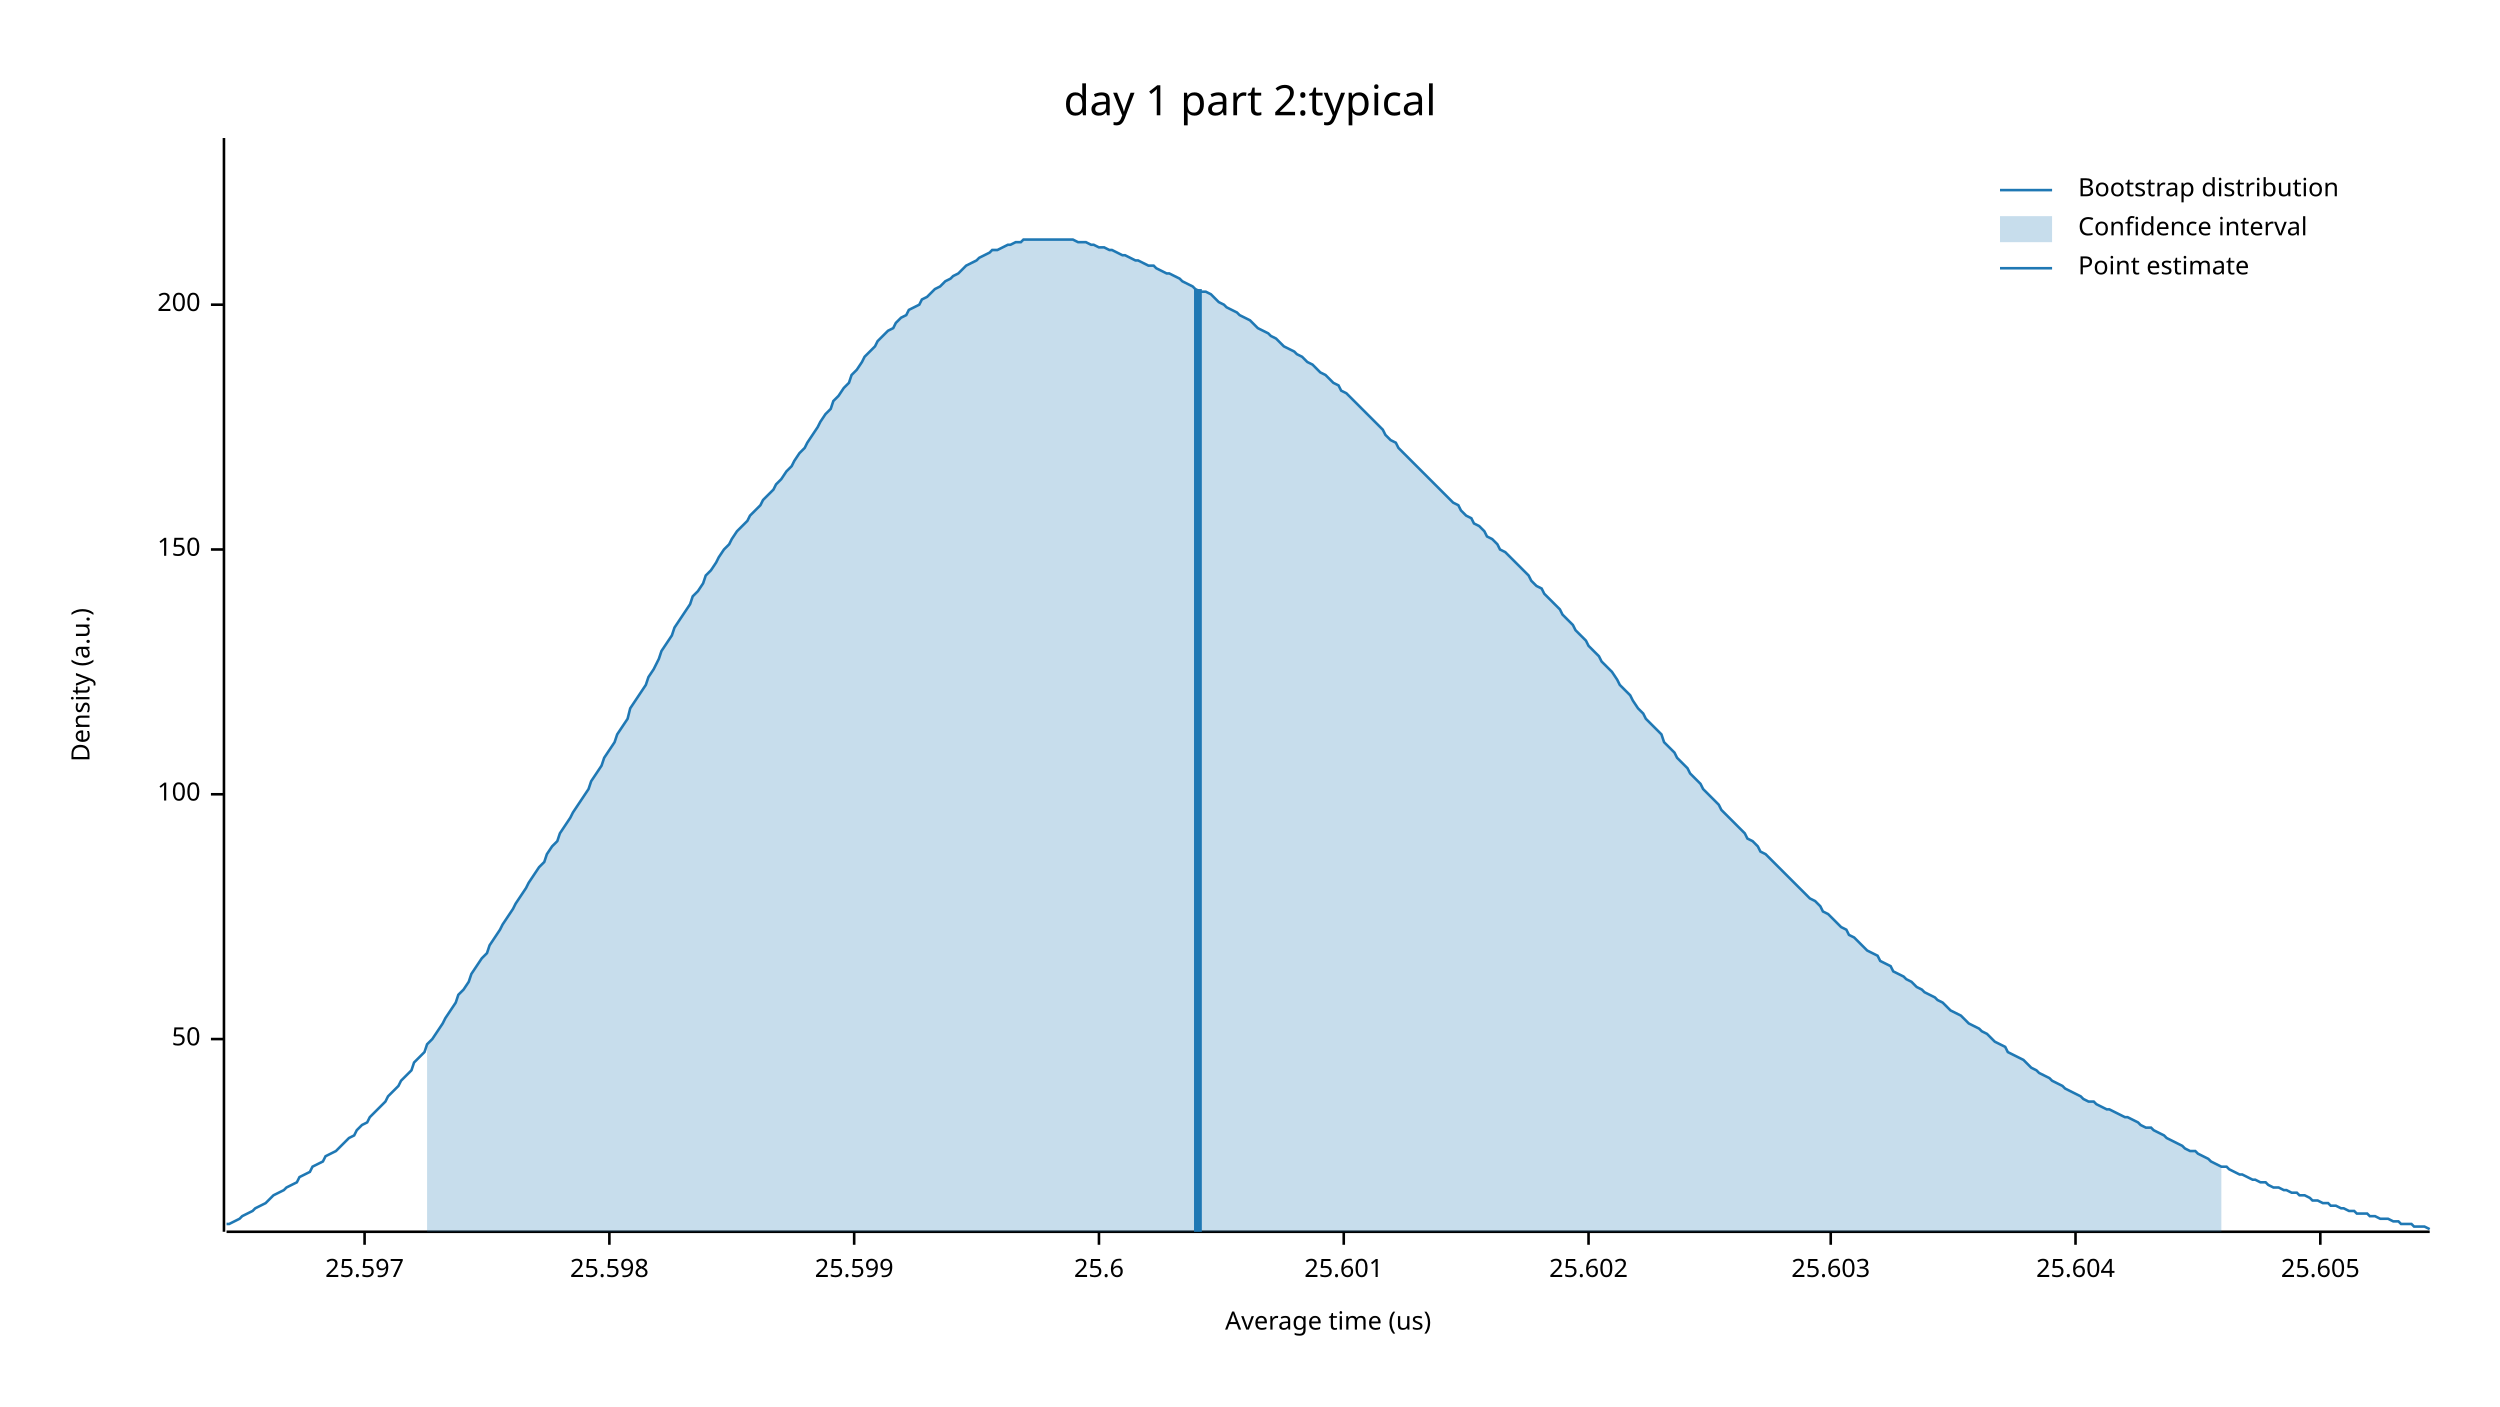
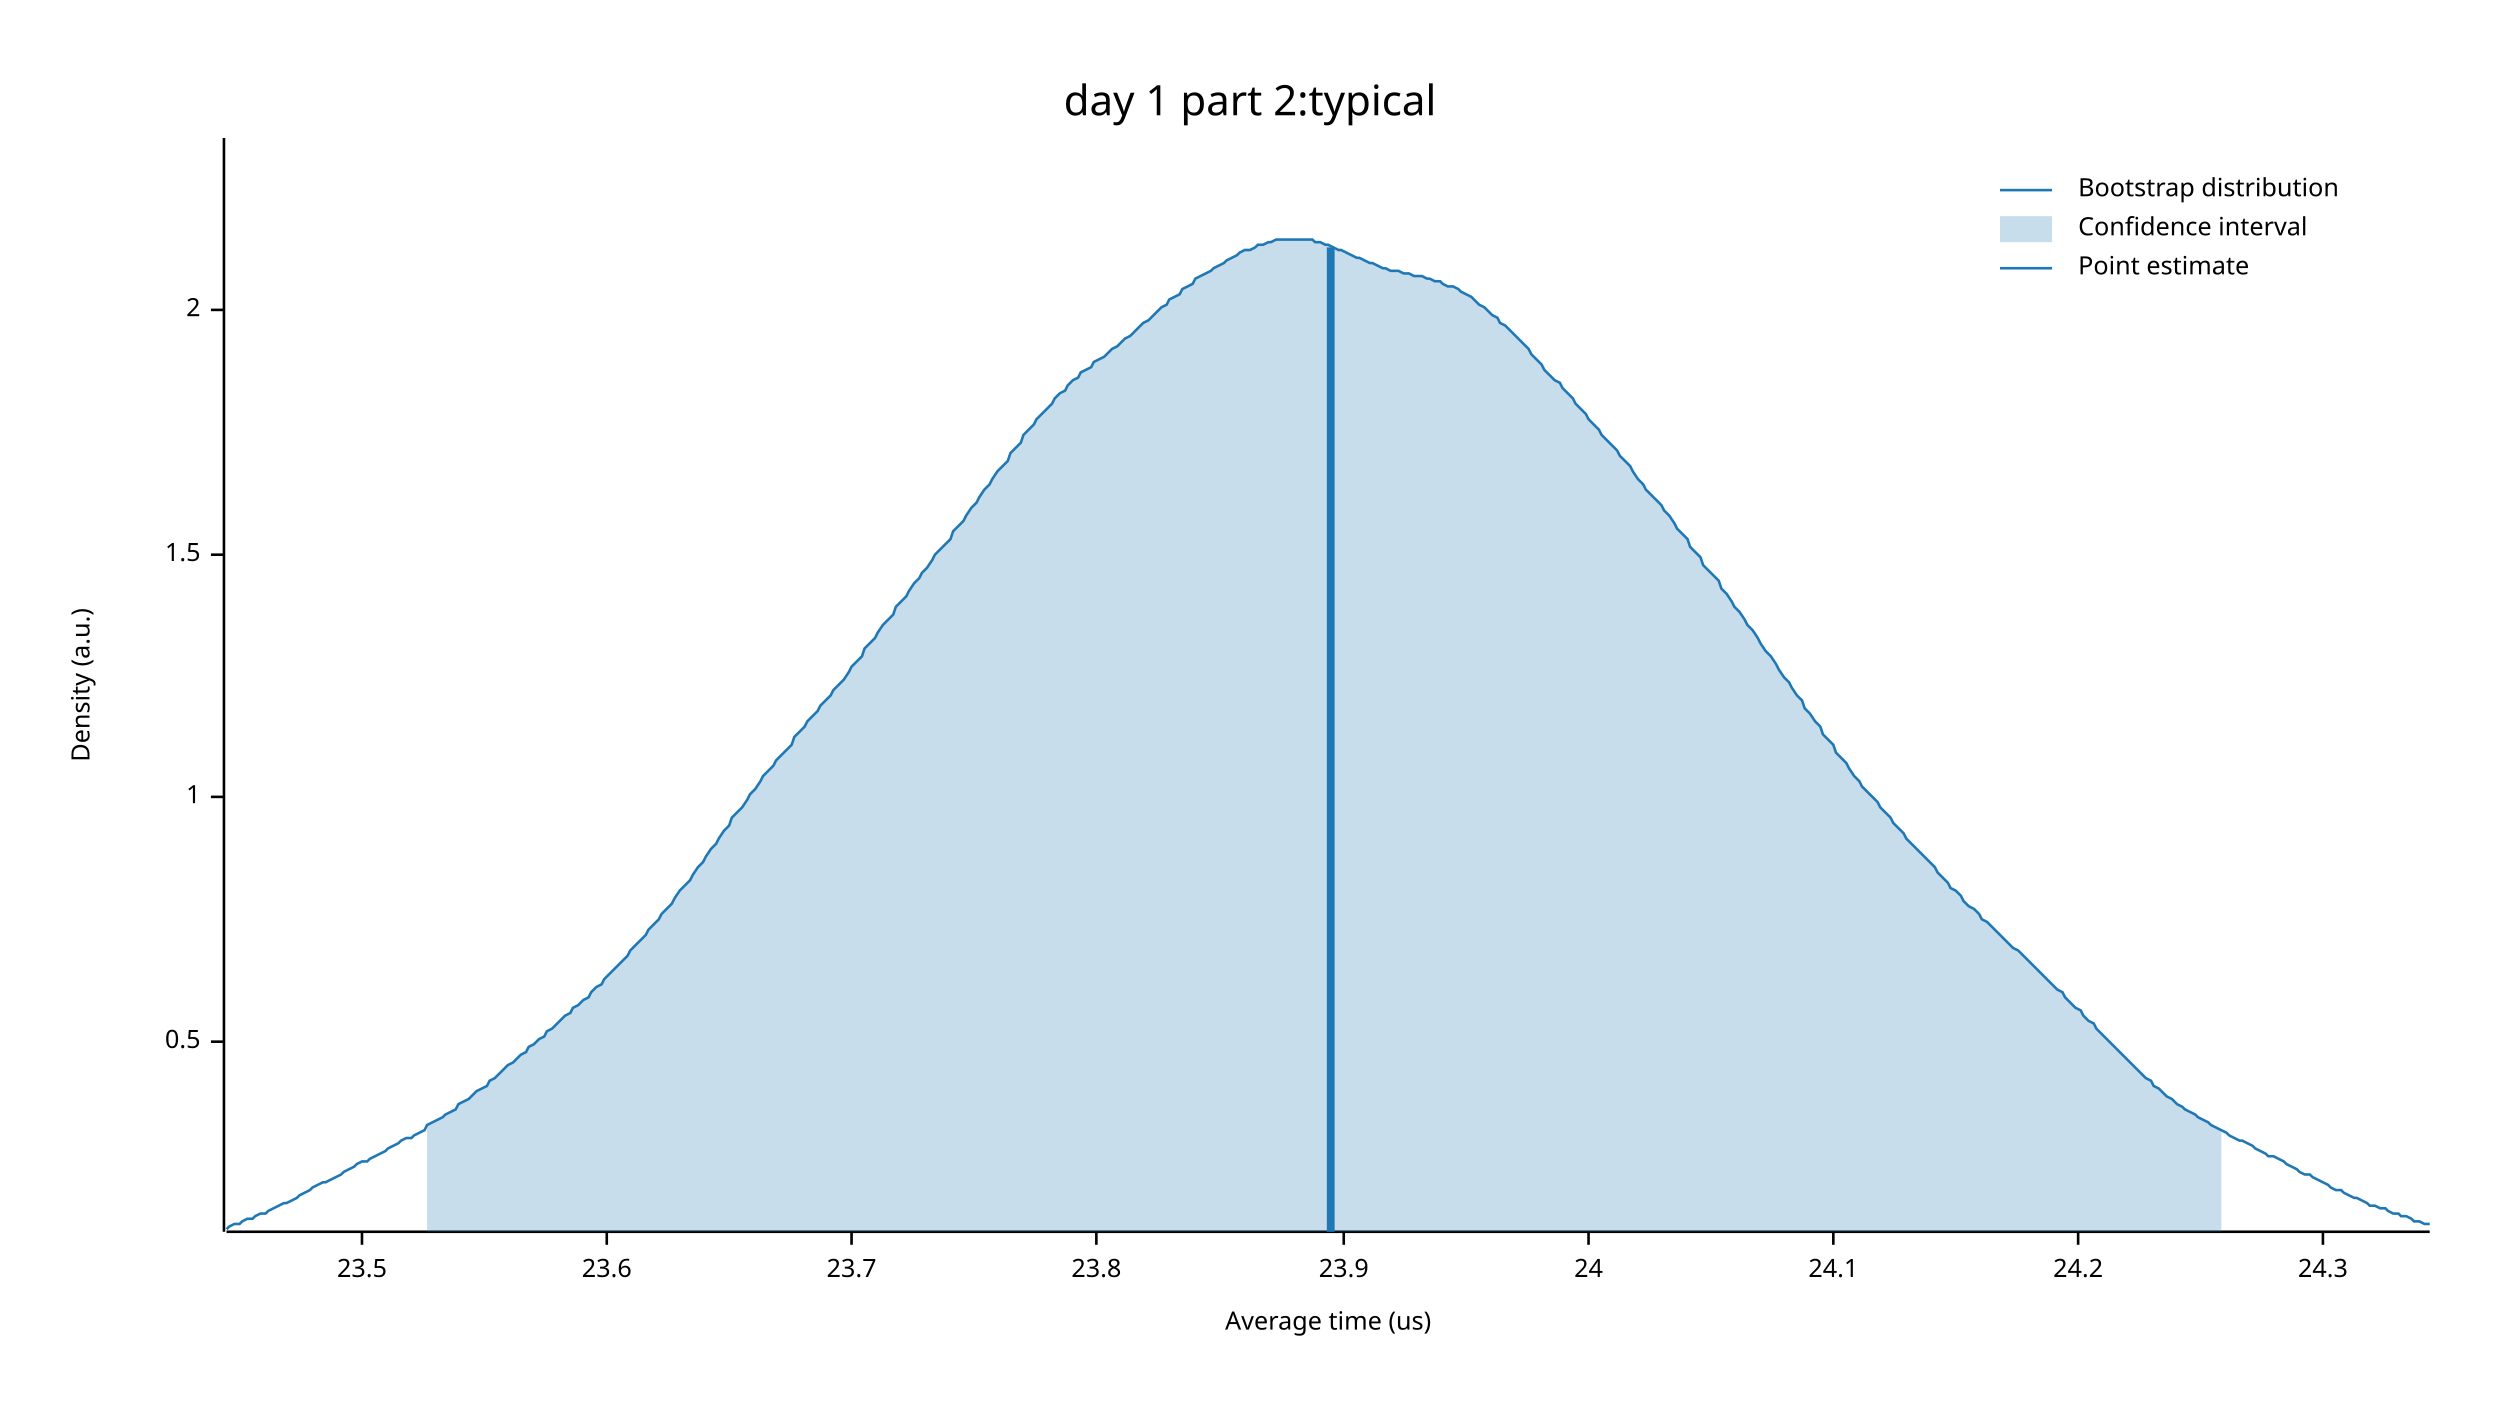
<svg xmlns="http://www.w3.org/2000/svg" width="960" height="540" viewBox="0 0 960 540">
  <text x="480" y="32" dy="0.76em" text-anchor="middle" font-family="sans-serif" font-size="16.129" opacity="1" fill="#000000">
day 1 part 2:typical
</text>
  <text x="27" y="263" dy="0.76em" text-anchor="middle" font-family="sans-serif" font-size="9.677" opacity="1" fill="#000000" transform="rotate(270, 27, 263)">
Density (a.u.)
</text>
  <text x="510" y="513" dy="-0.5ex" text-anchor="middle" font-family="sans-serif" font-size="9.677" opacity="1" fill="#000000">
Average time (us)
</text>
  <polyline fill="none" opacity="1" stroke="#000000" stroke-width="1" points="86,53 86,473 " />
-   <text x="77" y="399" dy="0.5ex" text-anchor="end" font-family="sans-serif" font-size="9.677" opacity="1" fill="#000000">
- 50
+   <text x="77" y="400" dy="0.5ex" text-anchor="end" font-family="sans-serif" font-size="9.677" opacity="1" fill="#000000">
+ 0.5
</text>
-   <polyline fill="none" opacity="1" stroke="#000000" stroke-width="1" points="81,399 86,399 " />
-   <text x="77" y="305" dy="0.5ex" text-anchor="end" font-family="sans-serif" font-size="9.677" opacity="1" fill="#000000">
- 100
+   <polyline fill="none" opacity="1" stroke="#000000" stroke-width="1" points="81,400 86,400 " />
+   <text x="77" y="306" dy="0.5ex" text-anchor="end" font-family="sans-serif" font-size="9.677" opacity="1" fill="#000000">
+ 1
</text>
-   <polyline fill="none" opacity="1" stroke="#000000" stroke-width="1" points="81,305 86,305 " />
-   <text x="77" y="211" dy="0.5ex" text-anchor="end" font-family="sans-serif" font-size="9.677" opacity="1" fill="#000000">
- 150
+   <polyline fill="none" opacity="1" stroke="#000000" stroke-width="1" points="81,306 86,306 " />
+   <text x="77" y="213" dy="0.5ex" text-anchor="end" font-family="sans-serif" font-size="9.677" opacity="1" fill="#000000">
+ 1.5
</text>
-   <polyline fill="none" opacity="1" stroke="#000000" stroke-width="1" points="81,211 86,211 " />
-   <text x="77" y="117" dy="0.5ex" text-anchor="end" font-family="sans-serif" font-size="9.677" opacity="1" fill="#000000">
- 200
+   <polyline fill="none" opacity="1" stroke="#000000" stroke-width="1" points="81,213 86,213 " />
+   <text x="77" y="119" dy="0.5ex" text-anchor="end" font-family="sans-serif" font-size="9.677" opacity="1" fill="#000000">
+ 2
</text>
-   <polyline fill="none" opacity="1" stroke="#000000" stroke-width="1" points="81,117 86,117 " />
+   <polyline fill="none" opacity="1" stroke="#000000" stroke-width="1" points="81,119 86,119 " />
  <polyline fill="none" opacity="1" stroke="#000000" stroke-width="1" points="87,473 933,473 " />
-   <text x="140" y="483" dy="0.76em" text-anchor="middle" font-family="sans-serif" font-size="9.677" opacity="1" fill="#000000">
- 25.597
+   <text x="139" y="483" dy="0.76em" text-anchor="middle" font-family="sans-serif" font-size="9.677" opacity="1" fill="#000000">
+ 23.5
</text>
-   <polyline fill="none" opacity="1" stroke="#000000" stroke-width="1" points="140,473 140,478 " />
-   <text x="234" y="483" dy="0.76em" text-anchor="middle" font-family="sans-serif" font-size="9.677" opacity="1" fill="#000000">
- 25.598
+   <polyline fill="none" opacity="1" stroke="#000000" stroke-width="1" points="139,473 139,478 " />
+   <text x="233" y="483" dy="0.76em" text-anchor="middle" font-family="sans-serif" font-size="9.677" opacity="1" fill="#000000">
+ 23.6
</text>
-   <polyline fill="none" opacity="1" stroke="#000000" stroke-width="1" points="234,473 234,478 " />
-   <text x="328" y="483" dy="0.76em" text-anchor="middle" font-family="sans-serif" font-size="9.677" opacity="1" fill="#000000">
- 25.599
+   <polyline fill="none" opacity="1" stroke="#000000" stroke-width="1" points="233,473 233,478 " />
+   <text x="327" y="483" dy="0.76em" text-anchor="middle" font-family="sans-serif" font-size="9.677" opacity="1" fill="#000000">
+ 23.7
</text>
-   <polyline fill="none" opacity="1" stroke="#000000" stroke-width="1" points="328,473 328,478 " />
-   <text x="422" y="483" dy="0.76em" text-anchor="middle" font-family="sans-serif" font-size="9.677" opacity="1" fill="#000000">
- 25.6
+   <polyline fill="none" opacity="1" stroke="#000000" stroke-width="1" points="327,473 327,478 " />
+   <text x="421" y="483" dy="0.76em" text-anchor="middle" font-family="sans-serif" font-size="9.677" opacity="1" fill="#000000">
+ 23.8
</text>
-   <polyline fill="none" opacity="1" stroke="#000000" stroke-width="1" points="422,473 422,478 " />
+   <polyline fill="none" opacity="1" stroke="#000000" stroke-width="1" points="421,473 421,478 " />
  <text x="516" y="483" dy="0.76em" text-anchor="middle" font-family="sans-serif" font-size="9.677" opacity="1" fill="#000000">
- 25.601
+ 23.9
</text>
  <polyline fill="none" opacity="1" stroke="#000000" stroke-width="1" points="516,473 516,478 " />
  <text x="610" y="483" dy="0.76em" text-anchor="middle" font-family="sans-serif" font-size="9.677" opacity="1" fill="#000000">
- 25.602
+ 24
</text>
  <polyline fill="none" opacity="1" stroke="#000000" stroke-width="1" points="610,473 610,478 " />
-   <text x="703" y="483" dy="0.76em" text-anchor="middle" font-family="sans-serif" font-size="9.677" opacity="1" fill="#000000">
- 25.603
+   <text x="704" y="483" dy="0.76em" text-anchor="middle" font-family="sans-serif" font-size="9.677" opacity="1" fill="#000000">
+ 24.1
</text>
-   <polyline fill="none" opacity="1" stroke="#000000" stroke-width="1" points="703,473 703,478 " />
-   <text x="797" y="483" dy="0.76em" text-anchor="middle" font-family="sans-serif" font-size="9.677" opacity="1" fill="#000000">
- 25.604
+   <polyline fill="none" opacity="1" stroke="#000000" stroke-width="1" points="704,473 704,478 " />
+   <text x="798" y="483" dy="0.76em" text-anchor="middle" font-family="sans-serif" font-size="9.677" opacity="1" fill="#000000">
+ 24.2
</text>
-   <polyline fill="none" opacity="1" stroke="#000000" stroke-width="1" points="797,473 797,478 " />
-   <text x="891" y="483" dy="0.76em" text-anchor="middle" font-family="sans-serif" font-size="9.677" opacity="1" fill="#000000">
- 25.605
+   <polyline fill="none" opacity="1" stroke="#000000" stroke-width="1" points="798,473 798,478 " />
+   <text x="892" y="483" dy="0.76em" text-anchor="middle" font-family="sans-serif" font-size="9.677" opacity="1" fill="#000000">
+ 24.3
</text>
-   <polyline fill="none" opacity="1" stroke="#000000" stroke-width="1" points="891,473 891,478 " />
-   <polyline fill="none" opacity="1" stroke="#1F78B4" stroke-width="1" points="87,470 88,470 90,469 92,468 93,467 95,466 97,465 98,464 100,463 102,462 103,461 105,459 107,458 109,457 110,456 112,455 114,454 115,452 117,451 119,450 120,448 122,447 124,446 125,444 127,443 129,442 131,440 132,439 134,437 136,436 137,434 139,432 141,431 142,429 144,427 146,425 148,423 149,421 151,419 153,417 154,415 156,413 158,411 159,408 161,406 163,404 164,401 166,399 168,396 170,393 171,391 173,388 175,385 176,382 178,380 180,377 181,374 183,371 185,368 187,366 188,363 190,360 192,357 193,355 195,352 197,349 198,347 200,344 202,341 203,339 205,336 207,333 209,331 210,328 212,325 214,323 215,320 217,317 219,314 220,312 222,309 224,306 226,303 227,300 229,297 231,294 232,291 234,288 236,285 237,282 239,279 241,276 242,272 244,269 246,266 248,263 249,260 251,257 253,253 254,250 256,247 258,244 259,241 261,238 263,235 265,232 266,229 268,227 270,224 271,221 273,219 275,216 276,214 278,211 280,209 281,207 283,204 285,202 287,200 288,198 290,196 292,194 293,192 295,190 297,188 298,186 300,184 302,181 304,179 305,177 307,174 309,172 310,170 312,167 314,164 315,162 317,159 319,157 320,154 322,152 324,149 326,147 327,144 329,142 331,139 332,137 334,135 336,133 337,131 339,129 341,127 343,126 344,124 346,122 348,121 349,119 351,118 353,117 354,115 356,114 358,112 359,111 361,110 363,108 365,107 366,106 368,105 370,103 371,102 373,101 375,100 376,99 378,98 380,97 381,96 383,96 385,95 387,94 388,94 390,93 392,93 393,92 395,92 397,92 398,92 400,92 402,92 404,92 405,92 407,92 409,92 410,92 412,92 414,93 415,93 417,93 419,94 420,94 422,95 424,95 426,96 427,96 429,97 431,98 432,98 434,99 436,100 437,100 439,101 441,102 443,102 444,103 446,104 448,105 449,105 451,106 453,107 454,108 456,109 458,110 459,111 461,112 463,112 465,113 466,114 468,116 470,117 471,118 473,119 475,120 476,121 478,122 480,123 482,125 483,126 485,127 487,128 488,129 490,130 492,132 493,133 495,134 497,135 498,136 500,137 502,139 504,140 505,141 507,143 509,144 510,145 512,147 514,148 515,150 517,151 519,153 521,155 522,156 524,158 526,160 527,161 529,163 531,165 532,167 534,169 536,170 537,172 539,174 541,176 543,178 544,179 546,181 548,183 549,184 551,186 553,188 554,189 556,191 558,193 560,194 561,196 563,198 565,199 566,201 568,202 570,204 571,206 573,207 575,209 576,211 578,212 580,214 582,216 583,217 585,219 587,221 588,223 590,225 592,226 593,228 595,230 597,232 599,234 600,236 602,238 604,240 605,242 607,244 609,246 610,248 612,250 614,252 615,254 617,256 619,258 621,261 622,263 624,265 626,267 627,269 629,272 631,274 632,276 634,278 636,280 638,282 639,285 641,287 643,289 644,291 646,293 648,295 649,297 651,299 653,301 654,303 656,305 658,307 660,309 661,311 663,313 665,315 666,316 668,318 670,320 671,322 673,323 675,325 676,327 678,328 680,330 682,332 683,333 685,335 687,337 688,338 690,340 692,342 693,343 695,345 697,346 699,348 700,350 702,351 704,353 705,354 707,356 709,357 710,359 712,360 714,362 715,363 717,365 719,366 721,367 722,369 724,370 726,371 727,373 729,374 731,375 732,376 734,377 736,379 738,380 739,381 741,382 743,383 744,384 746,385 748,387 749,388 751,389 753,390 754,391 756,393 758,394 760,395 761,396 763,397 765,399 766,400 768,401 770,402 771,404 773,405 775,406 777,407 778,408 780,410 782,411 783,412 785,413 787,414 788,415 790,416 792,417 793,418 795,419 797,420 799,421 800,422 802,423 804,423 805,424 807,425 809,426 810,426 812,427 814,428 816,429 817,429 819,430 821,431 822,432 824,433 826,433 827,434 829,435 831,436 832,437 834,438 836,439 838,440 839,441 841,442 843,442 844,443 846,444 848,445 849,446 851,447 853,448 855,448 856,449 858,450 860,451 861,451 863,452 865,453 866,453 868,454 870,454 871,455 873,456 875,456 877,457 878,457 880,458 882,458 883,459 885,459 887,460 888,461 890,461 892,462 894,462 895,463 897,463 899,464 900,464 902,465 904,465 905,466 907,466 909,466 910,467 912,467 914,468 916,468 917,468 919,469 921,469 922,470 924,470 926,470 927,471 929,471 931,471 933,472 " />
-   <polygon opacity="0.25" fill="#1F78B4" points="164,401 166,399 168,396 170,393 171,391 173,388 175,385 176,382 178,380 180,377 181,374 183,371 185,368 187,366 188,363 190,360 192,357 193,355 195,352 197,349 198,347 200,344 202,341 203,339 205,336 207,333 209,331 210,328 212,325 214,323 215,320 217,317 219,314 220,312 222,309 224,306 226,303 227,300 229,297 231,294 232,291 234,288 236,285 237,282 239,279 241,276 242,272 244,269 246,266 248,263 249,260 251,257 253,253 254,250 256,247 258,244 259,241 261,238 263,235 265,232 266,229 268,227 270,224 271,221 273,219 275,216 276,214 278,211 280,209 281,207 283,204 285,202 287,200 288,198 290,196 292,194 293,192 295,190 297,188 298,186 300,184 302,181 304,179 305,177 307,174 309,172 310,170 312,167 314,164 315,162 317,159 319,157 320,154 322,152 324,149 326,147 327,144 329,142 331,139 332,137 334,135 336,133 337,131 339,129 341,127 343,126 344,124 346,122 348,121 349,119 351,118 353,117 354,115 356,114 358,112 359,111 361,110 363,108 365,107 366,106 368,105 370,103 371,102 373,101 375,100 376,99 378,98 380,97 381,96 383,96 385,95 387,94 388,94 390,93 392,93 393,92 395,92 397,92 398,92 400,92 402,92 404,92 405,92 407,92 409,92 410,92 412,92 414,93 415,93 417,93 419,94 420,94 422,95 424,95 426,96 427,96 429,97 431,98 432,98 434,99 436,100 437,100 439,101 441,102 443,102 444,103 446,104 448,105 449,105 451,106 453,107 454,108 456,109 458,110 459,111 461,112 463,112 465,113 466,114 468,116 470,117 471,118 473,119 475,120 476,121 478,122 480,123 482,125 483,126 485,127 487,128 488,129 490,130 492,132 493,133 495,134 497,135 498,136 500,137 502,139 504,140 505,141 507,143 509,144 510,145 512,147 514,148 515,150 517,151 519,153 521,155 522,156 524,158 526,160 527,161 529,163 531,165 532,167 534,169 536,170 537,172 539,174 541,176 543,178 544,179 546,181 548,183 549,184 551,186 553,188 554,189 556,191 558,193 560,194 561,196 563,198 565,199 566,201 568,202 570,204 571,206 573,207 575,209 576,211 578,212 580,214 582,216 583,217 585,219 587,221 588,223 590,225 592,226 593,228 595,230 597,232 599,234 600,236 602,238 604,240 605,242 607,244 609,246 610,248 612,250 614,252 615,254 617,256 619,258 621,261 622,263 624,265 626,267 627,269 629,272 631,274 632,276 634,278 636,280 638,282 639,285 641,287 643,289 644,291 646,293 648,295 649,297 651,299 653,301 654,303 656,305 658,307 660,309 661,311 663,313 665,315 666,316 668,318 670,320 671,322 673,323 675,325 676,327 678,328 680,330 682,332 683,333 685,335 687,337 688,338 690,340 692,342 693,343 695,345 697,346 699,348 700,350 702,351 704,353 705,354 707,356 709,357 710,359 712,360 714,362 715,363 717,365 719,366 721,367 722,369 724,370 726,371 727,373 729,374 731,375 732,376 734,377 736,379 738,380 739,381 741,382 743,383 744,384 746,385 748,387 749,388 751,389 753,390 754,391 756,393 758,394 760,395 761,396 763,397 765,399 766,400 768,401 770,402 771,404 773,405 775,406 777,407 778,408 780,410 782,411 783,412 785,413 787,414 788,415 790,416 792,417 793,418 795,419 797,420 799,421 800,422 802,423 804,423 805,424 807,425 809,426 810,426 812,427 814,428 816,429 817,429 819,430 821,431 822,432 824,433 826,433 827,434 829,435 831,436 832,437 834,438 836,439 838,440 839,441 841,442 843,442 844,443 846,444 848,445 849,446 851,447 853,448 853,473 164,473 " />
-   <polyline fill="none" opacity="1" stroke="#1F78B4" stroke-width="3" points="460,473 460,111 " />
+   <polyline fill="none" opacity="1" stroke="#000000" stroke-width="1" points="892,473 892,478 " />
+   <polyline fill="none" opacity="1" stroke="#1F78B4" stroke-width="1" points="87,472 88,471 90,470 92,470 93,469 95,468 97,468 98,467 100,466 102,466 103,465 105,464 107,463 109,462 110,462 112,461 114,460 115,459 117,458 119,457 120,456 122,455 124,454 125,454 127,453 129,452 131,451 132,450 134,449 136,448 137,447 139,446 141,446 142,445 144,444 146,443 148,442 149,441 151,440 153,439 154,438 156,437 158,437 159,436 161,435 163,434 164,432 166,431 168,430 170,429 171,428 173,427 175,426 176,424 178,423 180,422 181,421 183,419 185,418 187,417 188,415 190,414 192,412 193,411 195,409 197,408 198,407 200,405 202,404 203,402 205,401 207,399 209,398 210,396 212,395 214,393 215,392 217,390 219,389 220,387 222,386 224,384 226,383 227,381 229,379 231,378 232,376 234,374 236,372 237,371 239,369 241,367 242,365 244,363 246,361 248,359 249,357 251,355 253,353 254,351 256,349 258,347 259,345 261,342 263,340 265,338 266,336 268,333 270,331 271,329 273,326 275,324 276,322 278,319 280,317 281,314 283,312 285,310 287,307 288,305 290,303 292,300 293,298 295,296 297,294 298,292 300,290 302,288 304,286 305,283 307,281 309,279 310,277 312,275 314,273 315,271 317,269 319,267 320,265 322,263 324,261 326,258 327,256 329,254 331,252 332,249 334,247 336,245 337,243 339,240 341,238 343,236 344,233 346,231 348,229 349,227 351,224 353,222 354,220 356,218 358,215 359,213 361,211 363,209 365,207 366,204 368,202 370,200 371,198 373,195 375,193 376,191 378,188 380,186 381,184 383,181 385,179 387,177 388,174 390,172 392,170 393,167 395,165 397,163 398,161 400,159 402,157 404,155 405,153 407,151 409,150 410,148 412,146 414,145 415,143 417,142 419,141 420,139 422,138 424,137 426,135 427,134 429,133 431,131 432,130 434,129 436,127 437,126 439,124 441,123 443,121 444,120 446,118 448,117 449,115 451,114 453,113 454,111 456,110 458,109 459,107 461,106 463,105 465,104 466,103 468,102 470,101 471,100 473,99 475,98 476,97 478,96 480,96 482,95 483,94 485,94 487,93 488,93 490,92 492,92 493,92 495,92 497,92 498,92 500,92 502,92 504,92 505,93 507,93 509,94 510,94 512,95 514,96 515,96 517,97 519,98 521,99 522,99 524,100 526,101 527,101 529,102 531,103 532,103 534,104 536,104 537,104 539,105 541,105 543,106 544,106 546,106 548,107 549,107 551,108 553,108 554,109 556,110 558,110 560,111 561,112 563,113 565,114 566,115 568,117 570,118 571,119 573,121 575,122 576,124 578,125 580,127 582,129 583,130 585,132 587,134 588,136 590,138 592,140 593,142 595,144 597,146 599,147 600,149 602,151 604,153 605,155 607,157 609,159 610,161 612,163 614,165 615,167 617,169 619,171 621,173 622,175 624,177 626,179 627,181 629,184 631,186 632,188 634,190 636,192 638,194 639,196 641,198 643,201 644,203 646,205 648,207 649,210 651,212 653,214 654,217 656,219 658,221 660,223 661,226 663,228 665,231 666,233 668,235 670,238 671,240 673,242 675,245 676,247 678,250 680,252 682,255 683,257 685,260 687,262 688,264 690,267 692,269 693,272 695,274 697,277 699,279 700,282 702,284 704,286 705,289 707,291 709,293 710,295 712,298 714,300 715,302 717,304 719,306 721,308 722,310 724,312 726,314 727,316 729,318 731,320 732,322 734,324 736,326 738,328 739,329 741,331 743,333 744,335 746,337 748,339 749,341 751,342 753,344 754,346 756,348 758,349 760,351 761,353 763,354 765,356 766,357 768,359 770,361 771,362 773,364 775,365 777,367 778,368 780,370 782,372 783,373 785,375 787,377 788,378 790,380 792,381 793,383 795,385 797,387 799,388 800,390 802,392 804,393 805,395 807,397 809,399 810,400 812,402 814,404 816,406 817,407 819,409 821,411 822,412 824,414 826,415 827,417 829,418 831,420 832,421 834,422 836,424 838,425 839,426 841,427 843,428 844,429 846,430 848,431 849,432 851,433 853,434 855,435 856,436 858,437 860,438 861,438 863,439 865,440 866,441 868,442 870,443 871,444 873,444 875,445 877,446 878,447 880,448 882,449 883,450 885,451 887,451 888,452 890,453 892,454 894,455 895,456 897,457 899,457 900,458 902,459 904,460 905,460 907,461 909,462 910,463 912,463 914,464 916,464 917,465 919,466 921,466 922,467 924,467 926,468 927,469 929,469 931,470 933,470 " />
+   <polygon opacity="0.25" fill="#1F78B4" points="164,432 166,431 168,430 170,429 171,428 173,427 175,426 176,424 178,423 180,422 181,421 183,419 185,418 187,417 188,415 190,414 192,412 193,411 195,409 197,408 198,407 200,405 202,404 203,402 205,401 207,399 209,398 210,396 212,395 214,393 215,392 217,390 219,389 220,387 222,386 224,384 226,383 227,381 229,379 231,378 232,376 234,374 236,372 237,371 239,369 241,367 242,365 244,363 246,361 248,359 249,357 251,355 253,353 254,351 256,349 258,347 259,345 261,342 263,340 265,338 266,336 268,333 270,331 271,329 273,326 275,324 276,322 278,319 280,317 281,314 283,312 285,310 287,307 288,305 290,303 292,300 293,298 295,296 297,294 298,292 300,290 302,288 304,286 305,283 307,281 309,279 310,277 312,275 314,273 315,271 317,269 319,267 320,265 322,263 324,261 326,258 327,256 329,254 331,252 332,249 334,247 336,245 337,243 339,240 341,238 343,236 344,233 346,231 348,229 349,227 351,224 353,222 354,220 356,218 358,215 359,213 361,211 363,209 365,207 366,204 368,202 370,200 371,198 373,195 375,193 376,191 378,188 380,186 381,184 383,181 385,179 387,177 388,174 390,172 392,170 393,167 395,165 397,163 398,161 400,159 402,157 404,155 405,153 407,151 409,150 410,148 412,146 414,145 415,143 417,142 419,141 420,139 422,138 424,137 426,135 427,134 429,133 431,131 432,130 434,129 436,127 437,126 439,124 441,123 443,121 444,120 446,118 448,117 449,115 451,114 453,113 454,111 456,110 458,109 459,107 461,106 463,105 465,104 466,103 468,102 470,101 471,100 473,99 475,98 476,97 478,96 480,96 482,95 483,94 485,94 487,93 488,93 490,92 492,92 493,92 495,92 497,92 498,92 500,92 502,92 504,92 505,93 507,93 509,94 510,94 512,95 514,96 515,96 517,97 519,98 521,99 522,99 524,100 526,101 527,101 529,102 531,103 532,103 534,104 536,104 537,104 539,105 541,105 543,106 544,106 546,106 548,107 549,107 551,108 553,108 554,109 556,110 558,110 560,111 561,112 563,113 565,114 566,115 568,117 570,118 571,119 573,121 575,122 576,124 578,125 580,127 582,129 583,130 585,132 587,134 588,136 590,138 592,140 593,142 595,144 597,146 599,147 600,149 602,151 604,153 605,155 607,157 609,159 610,161 612,163 614,165 615,167 617,169 619,171 621,173 622,175 624,177 626,179 627,181 629,184 631,186 632,188 634,190 636,192 638,194 639,196 641,198 643,201 644,203 646,205 648,207 649,210 651,212 653,214 654,217 656,219 658,221 660,223 661,226 663,228 665,231 666,233 668,235 670,238 671,240 673,242 675,245 676,247 678,250 680,252 682,255 683,257 685,260 687,262 688,264 690,267 692,269 693,272 695,274 697,277 699,279 700,282 702,284 704,286 705,289 707,291 709,293 710,295 712,298 714,300 715,302 717,304 719,306 721,308 722,310 724,312 726,314 727,316 729,318 731,320 732,322 734,324 736,326 738,328 739,329 741,331 743,333 744,335 746,337 748,339 749,341 751,342 753,344 754,346 756,348 758,349 760,351 761,353 763,354 765,356 766,357 768,359 770,361 771,362 773,364 775,365 777,367 778,368 780,370 782,372 783,373 785,375 787,377 788,378 790,380 792,381 793,383 795,385 797,387 799,388 800,390 802,392 804,393 805,395 807,397 809,399 810,400 812,402 814,404 816,406 817,407 819,409 821,411 822,412 824,414 826,415 827,417 829,418 831,420 832,421 834,422 836,424 838,425 839,426 841,427 843,428 844,429 846,430 848,431 849,432 851,433 853,434 853,473 164,473 " />
+   <polyline fill="none" opacity="1" stroke="#1F78B4" stroke-width="3" points="511,473 511,95 " />
  <text x="798" y="68" dy="0.76em" text-anchor="start" font-family="sans-serif" font-size="9.677" opacity="1" fill="#000000">
Bootstrap distribution
</text>
  <text x="798" y="83" dy="0.76em" text-anchor="start" font-family="sans-serif" font-size="9.677" opacity="1" fill="#000000">
Confidence interval
</text>
  <text x="798" y="98" dy="0.76em" text-anchor="start" font-family="sans-serif" font-size="9.677" opacity="1" fill="#000000">
Point estimate
</text>
  <polyline fill="none" opacity="1" stroke="#1F78B4" stroke-width="1" points="768,73 788,73 " />
  <rect x="768" y="83" width="20" height="10" opacity="0.25" fill="#1F78B4" stroke="none" />
  <polyline fill="none" opacity="1" stroke="#1F78B4" stroke-width="1" points="768,103 788,103 " />
</svg>
